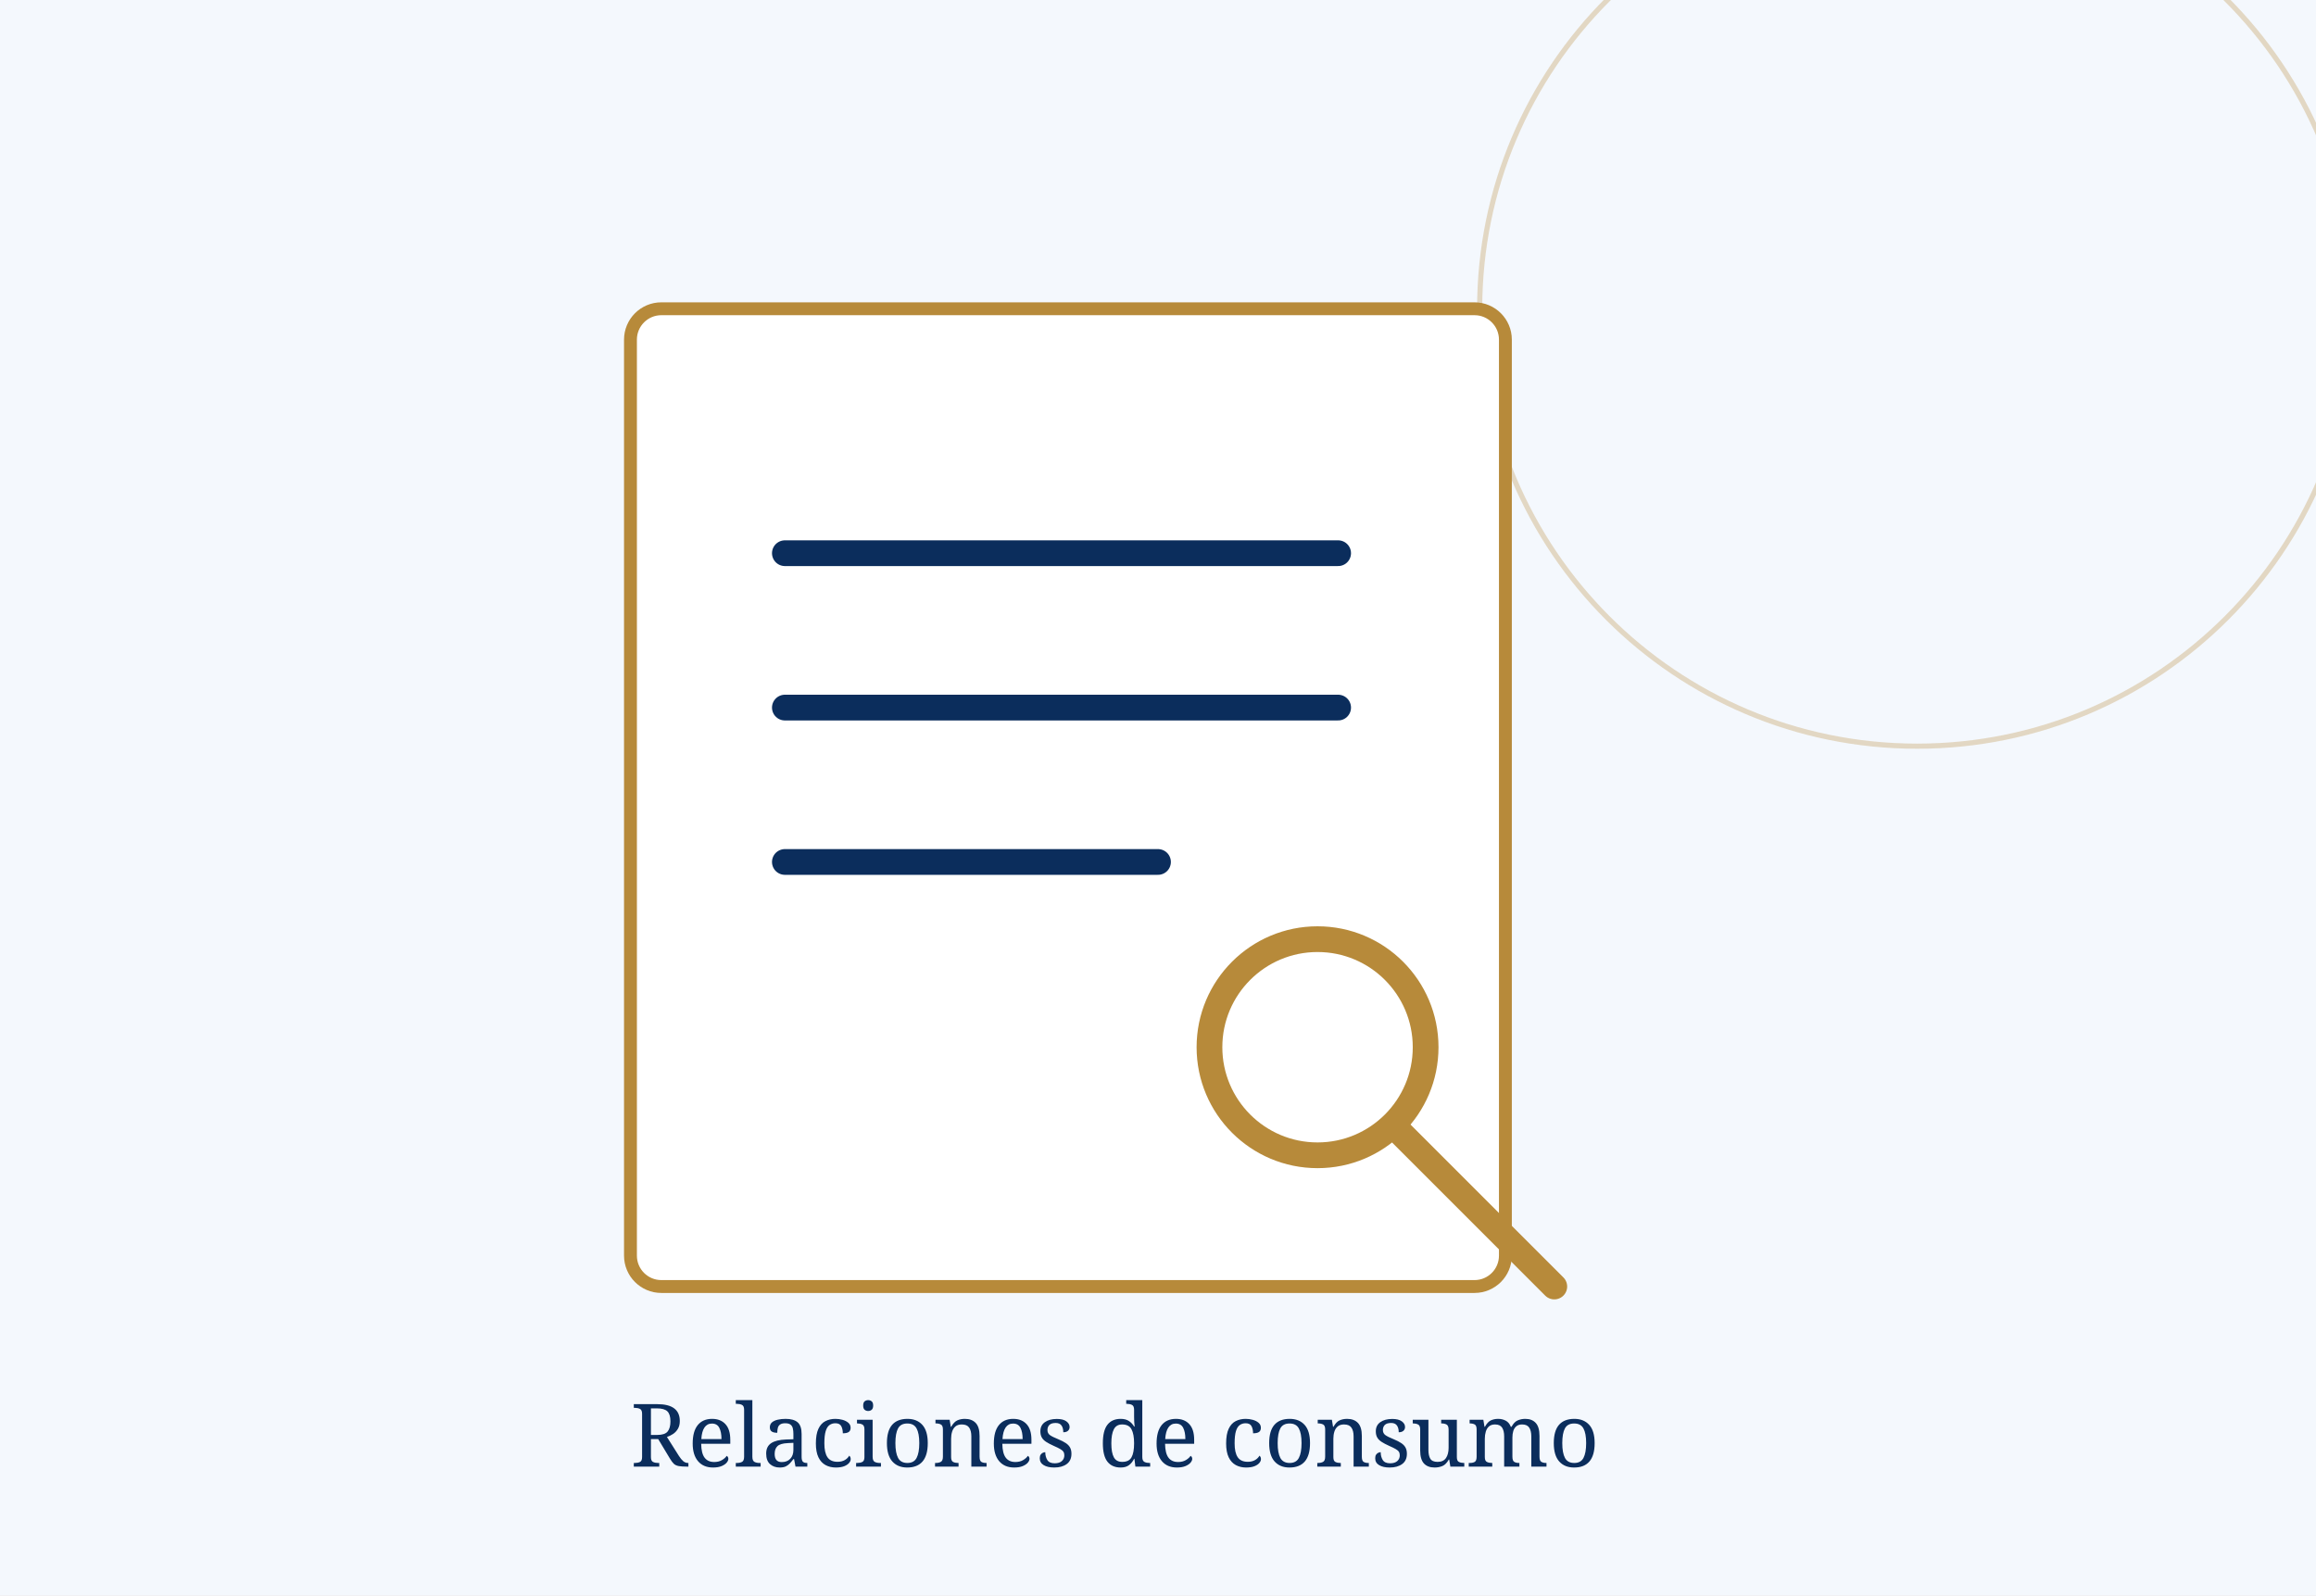
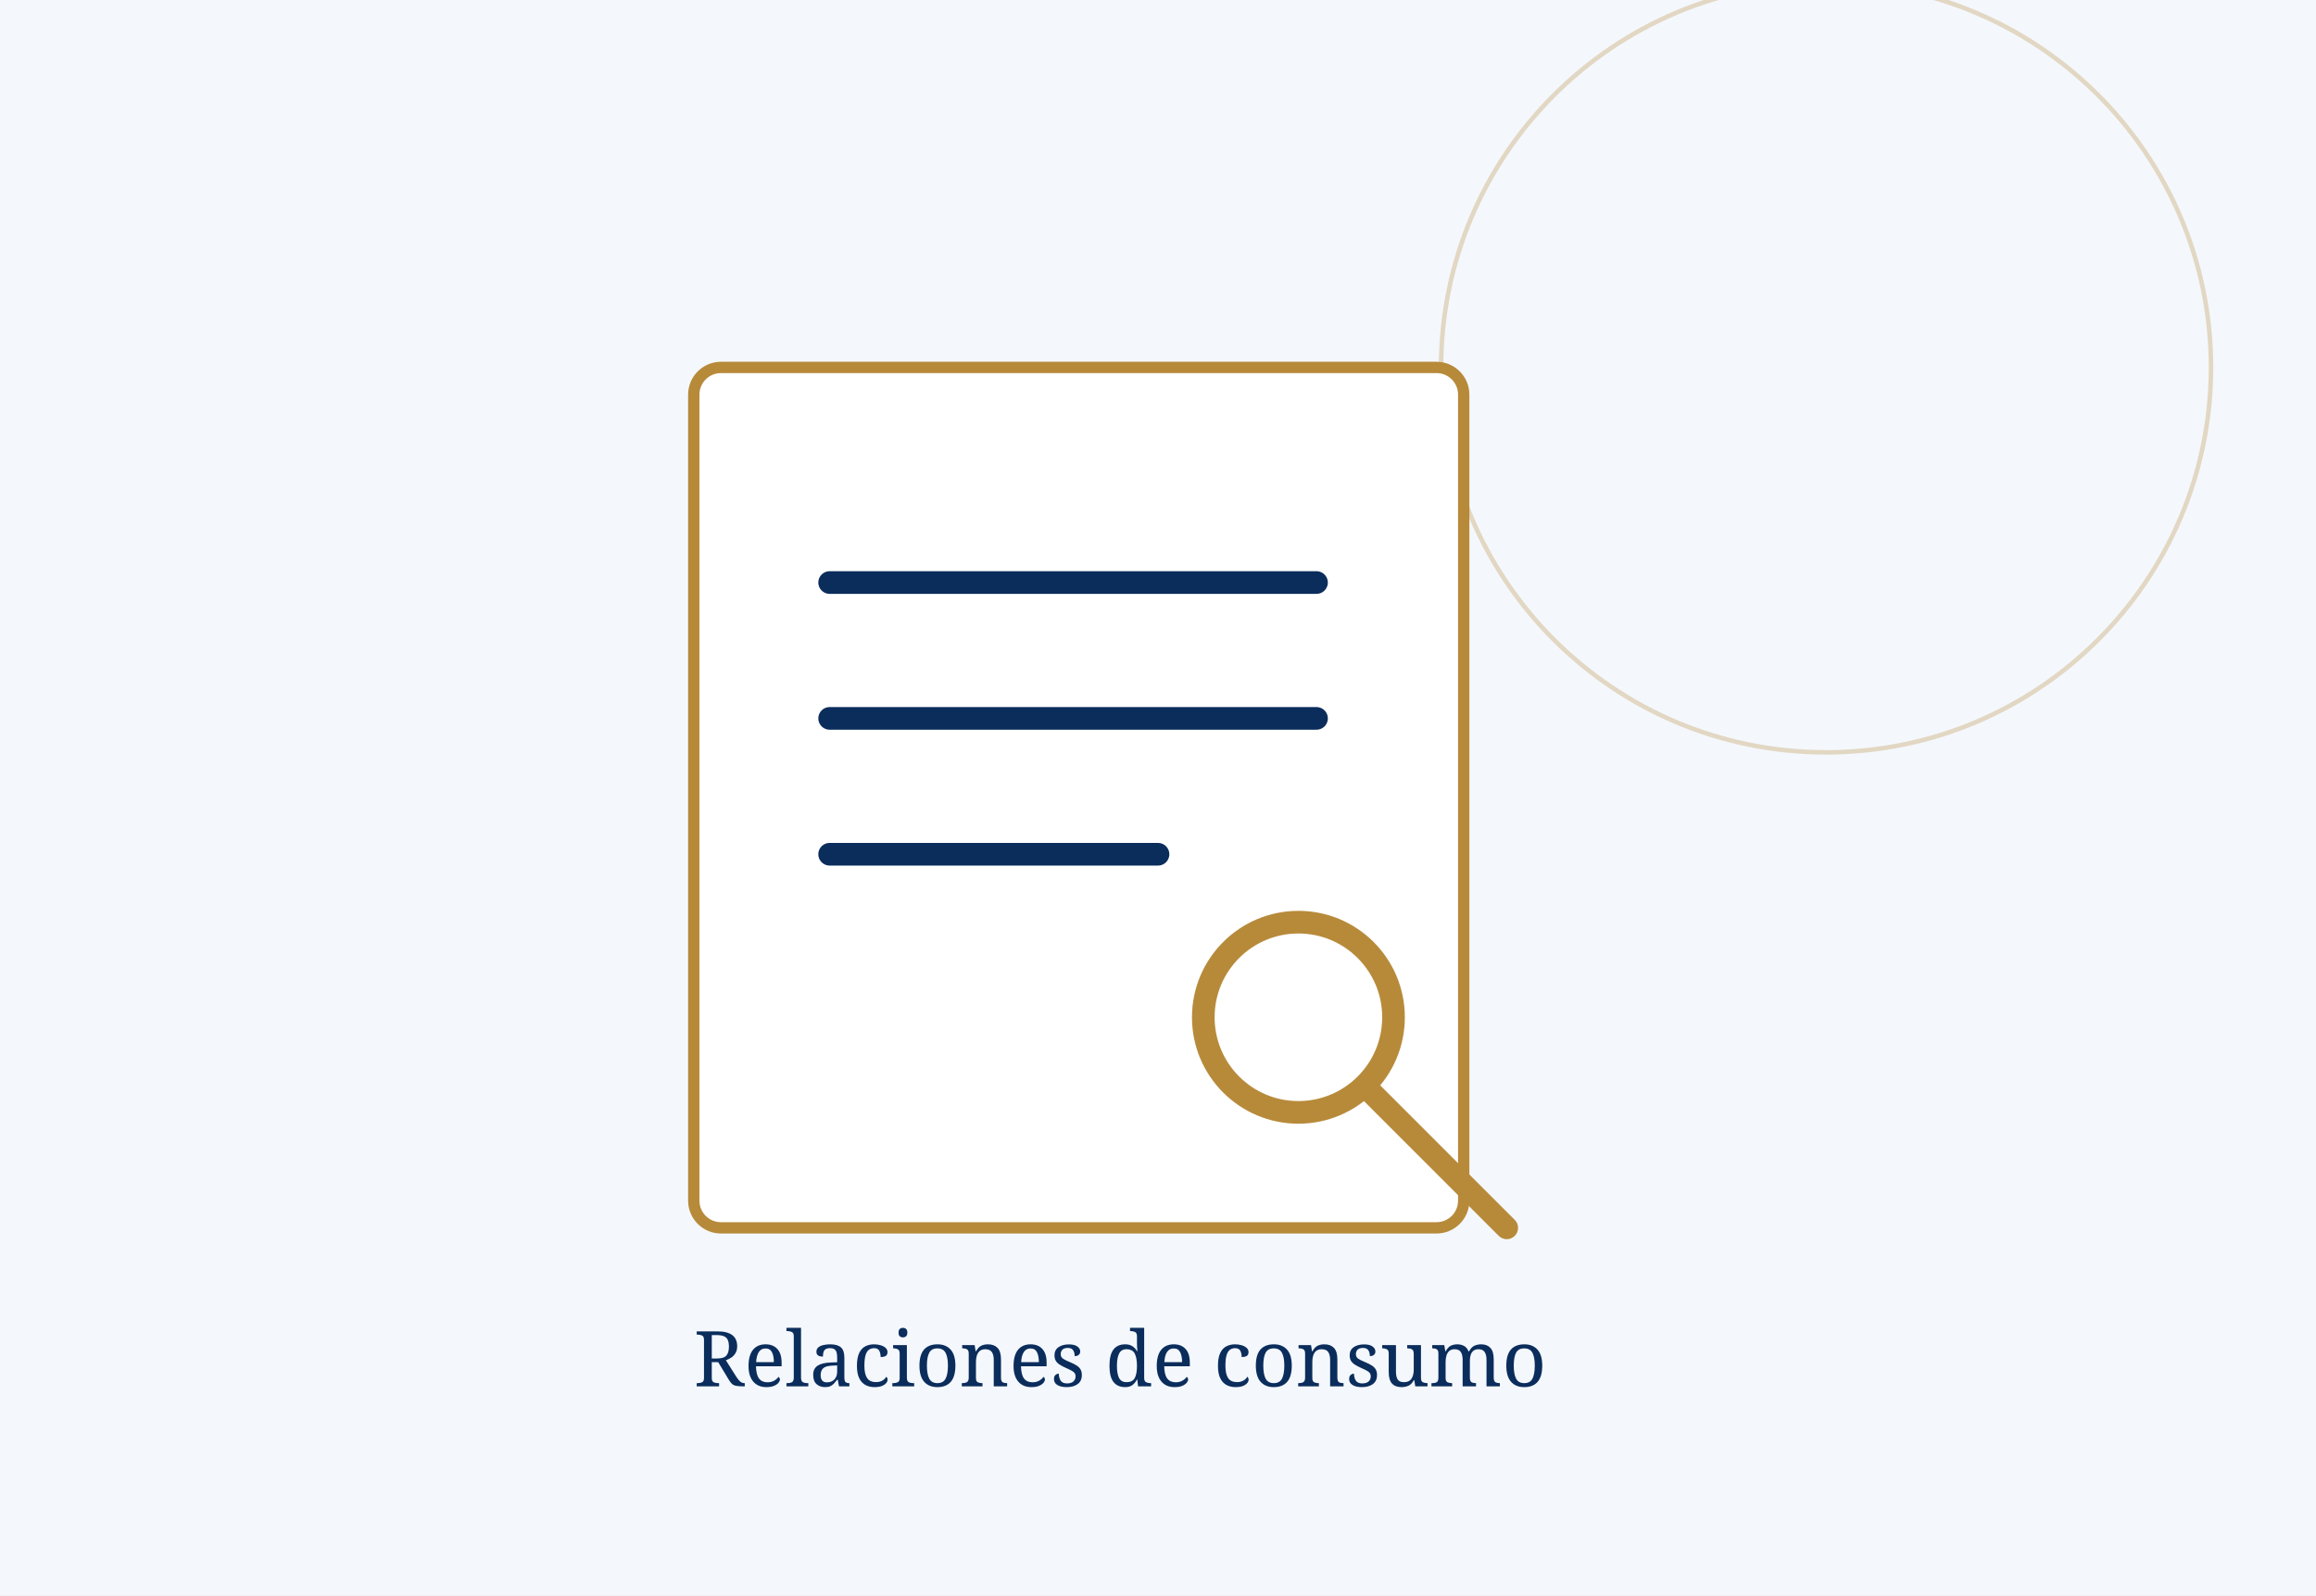
<svg xmlns="http://www.w3.org/2000/svg" viewBox="0 0 900 620">
  <rect width="900" height="620" fill="#f4f8fd" />
-   <circle cx="745" cy="120" r="170" fill="none" stroke="#b78a3a" stroke-opacity=".3" stroke-width="2" />
-   <rect x="245" y="120" width="340" height="380" rx="12" fill="#ffffff" stroke="#b78a3a" stroke-width="5" />
-   <path d="M305 215h215M305 275h215M305 335h145" stroke="#0b2d5c" stroke-width="10" stroke-linecap="round" />
-   <circle cx="512" cy="407" r="42" fill="none" stroke="#b78a3a" stroke-width="10" />
-   <path d="M542 438l62 62" stroke="#b78a3a" stroke-width="10" stroke-linecap="round" />
-   <text x="245" y="570" fill="#0b2d5c" font-family="Georgia,serif" font-size="34">Relaciones de consumo</text>
+   <g transform="translate(450 310) scale(0.88) translate(-450 -310)">
+     <circle cx="745" cy="120" r="170" fill="none" stroke="#b78a3a" stroke-opacity=".3" stroke-width="2" />
+     <rect x="245" y="120" width="340" height="380" rx="12" fill="#ffffff" stroke="#b78a3a" stroke-width="5" />
+     <path d="M305 215h215M305 275h215M305 335h145" stroke="#0b2d5c" stroke-width="10" stroke-linecap="round" />
+     <circle cx="512" cy="407" r="42" fill="none" stroke="#b78a3a" stroke-width="10" />
+     <path d="M542 438l62 62" stroke="#b78a3a" stroke-width="10" stroke-linecap="round" />
+     <text x="245" y="570" fill="#0b2d5c" font-family="Georgia,serif" font-size="34">Relaciones de consumo</text>
+   </g>
</svg>
